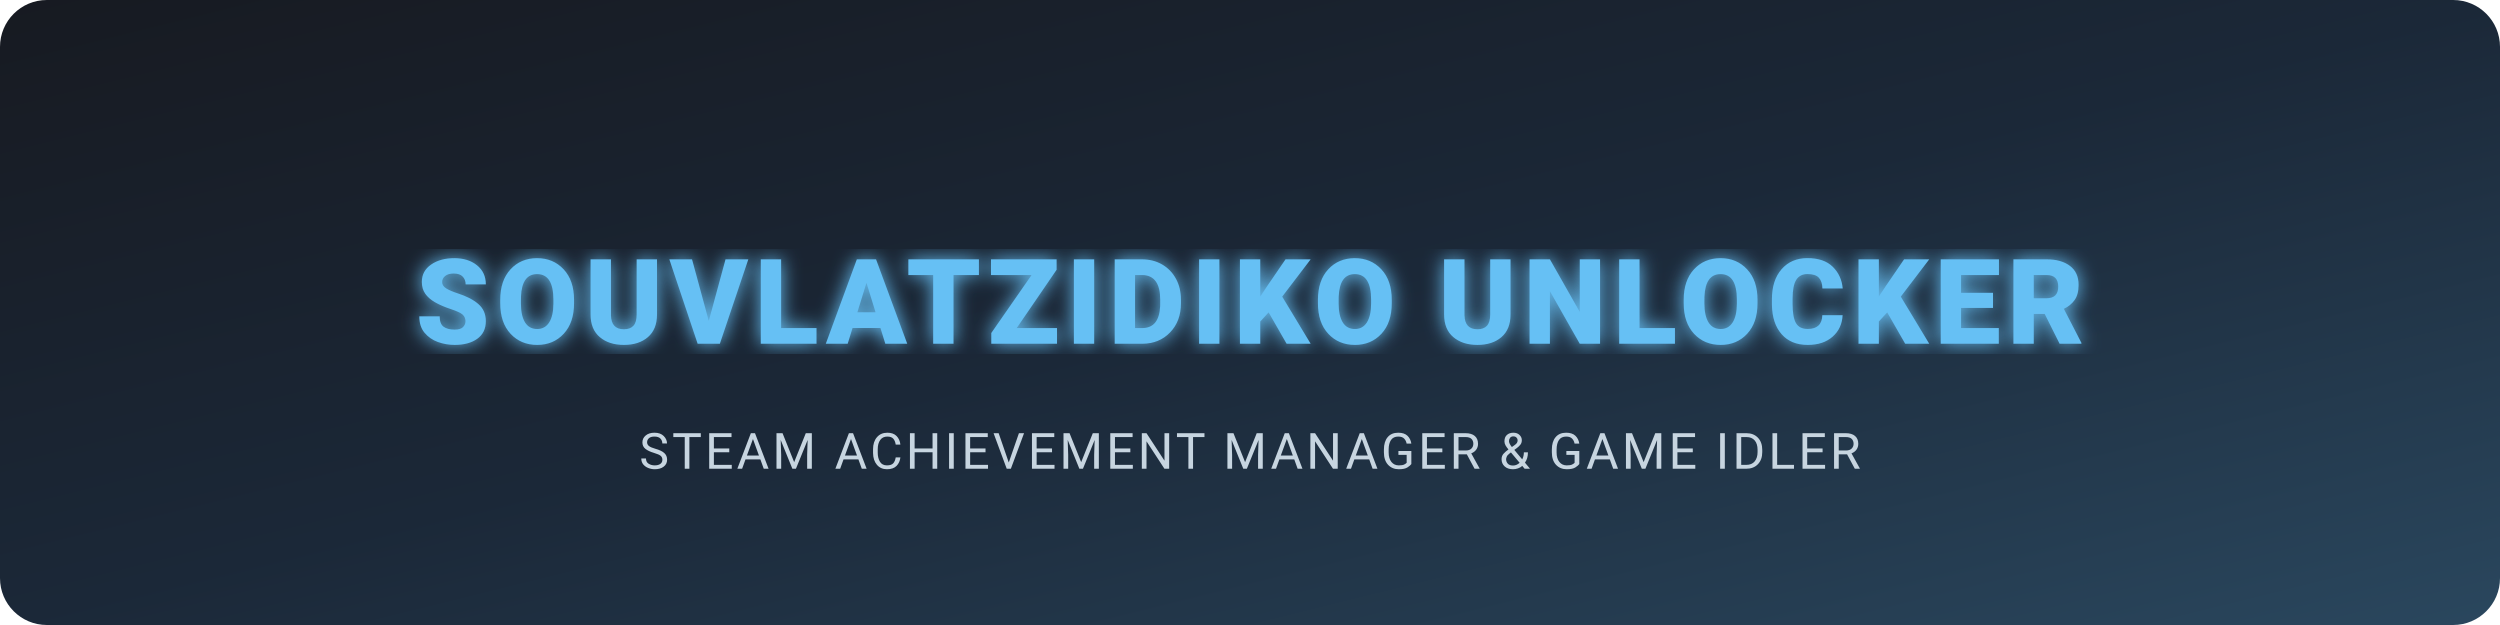
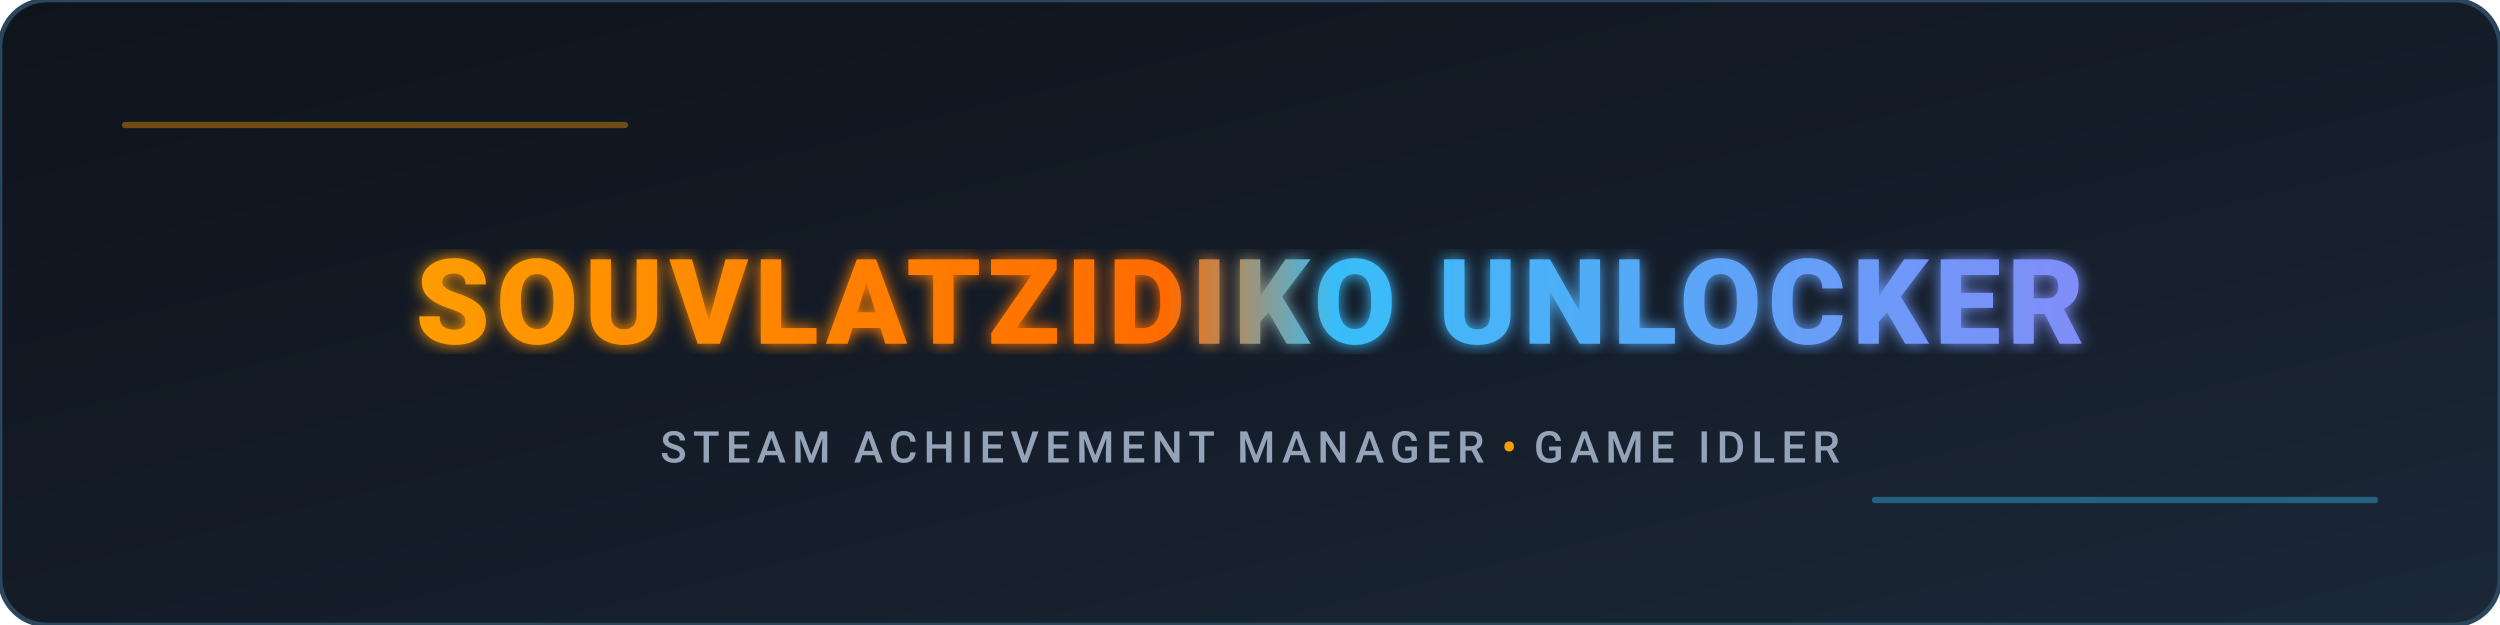
<svg xmlns="http://www.w3.org/2000/svg" viewBox="0 0 800 200" width="100%">
  <defs>
    <linearGradient id="bg" x1="0%" y1="0%" x2="100%" y2="100%">
-       <stop offset="0%" stop-color="#171a21" />
-       <stop offset="50%" stop-color="#1b2838" />
-       <stop offset="100%" stop-color="#2a475e" />
+       <stop offset="0%" stop-color="#0f141c" />
+       <stop offset="50%" stop-color="#141c28" />
+       <stop offset="100%" stop-color="#1b2838" />
+     </linearGradient>
+     <linearGradient id="titleGrad" x1="0%" y1="0%" x2="100%" y2="0%">
+       <stop offset="0%" stop-color="#ff9d00" />
+       <stop offset="45%" stop-color="#ff6b00" />
+       <stop offset="55%" stop-color="#38bdf8" />
+       <stop offset="100%" stop-color="#818cf8" />
    </linearGradient>
    <filter id="glow">
-       <feGaussianBlur stdDeviation="3" result="coloredBlur" />
+       <feGaussianBlur stdDeviation="2.5" result="coloredBlur" />
      <feMerge>
        <feMergeNode in="coloredBlur" />
        <feMergeNode in="SourceGraphic" />
      </feMerge>
    </filter>
  </defs>
-   <rect width="800" height="200" rx="15" fill="url(#bg)" />
+   <rect width="800" height="200" rx="15" fill="url(#bg)" stroke="#2a475e" stroke-width="1.5" />
+   <line x1="40" y1="40" x2="200" y2="40" stroke="#ff9d00" stroke-width="2" stroke-linecap="round" opacity="0.4" />
+   <line x1="600" y1="160" x2="760" y2="160" stroke="#38bdf8" stroke-width="2" stroke-linecap="round" opacity="0.4" />
  <g filter="url(#glow)">
-     <text x="400" y="110" font-family="-apple-system, BlinkMacSystemFont, 'Segoe UI', Roboto, Helvetica, Arial, sans-serif" font-size="38" font-weight="900" fill="#66c0f4" text-anchor="middle" letter-spacing="2">SOUVLATZIDIKO UNLOCKER</text>
+     <text x="400" y="110" font-family="-apple-system, BlinkMacSystemFont, 'Segoe UI', Roboto, sans-serif" font-size="38" font-weight="900" text-anchor="middle" letter-spacing="2" fill="url(#titleGrad)">SOUVLATZIDIKO UNLOCKER</text>
  </g>
-   <text x="400" y="150" font-family="-apple-system, BlinkMacSystemFont, 'Segoe UI', Roboto, Helvetica, Arial, sans-serif" font-size="16" font-weight="400" fill="#c7d5e0" text-anchor="middle" letter-spacing="1">STEAM ACHIEVEMENT MANAGER &amp; GAME IDLER</text>
+   <text x="400" y="148" font-family="-apple-system, BlinkMacSystemFont, 'Segoe UI', Roboto, sans-serif" font-size="14" font-weight="500" fill="#94a3b8" text-anchor="middle" letter-spacing="2">STEAM ACHIEVEMENT MANAGER <tspan fill="#ff9d00">•</tspan> GAME IDLER</text>
</svg>
